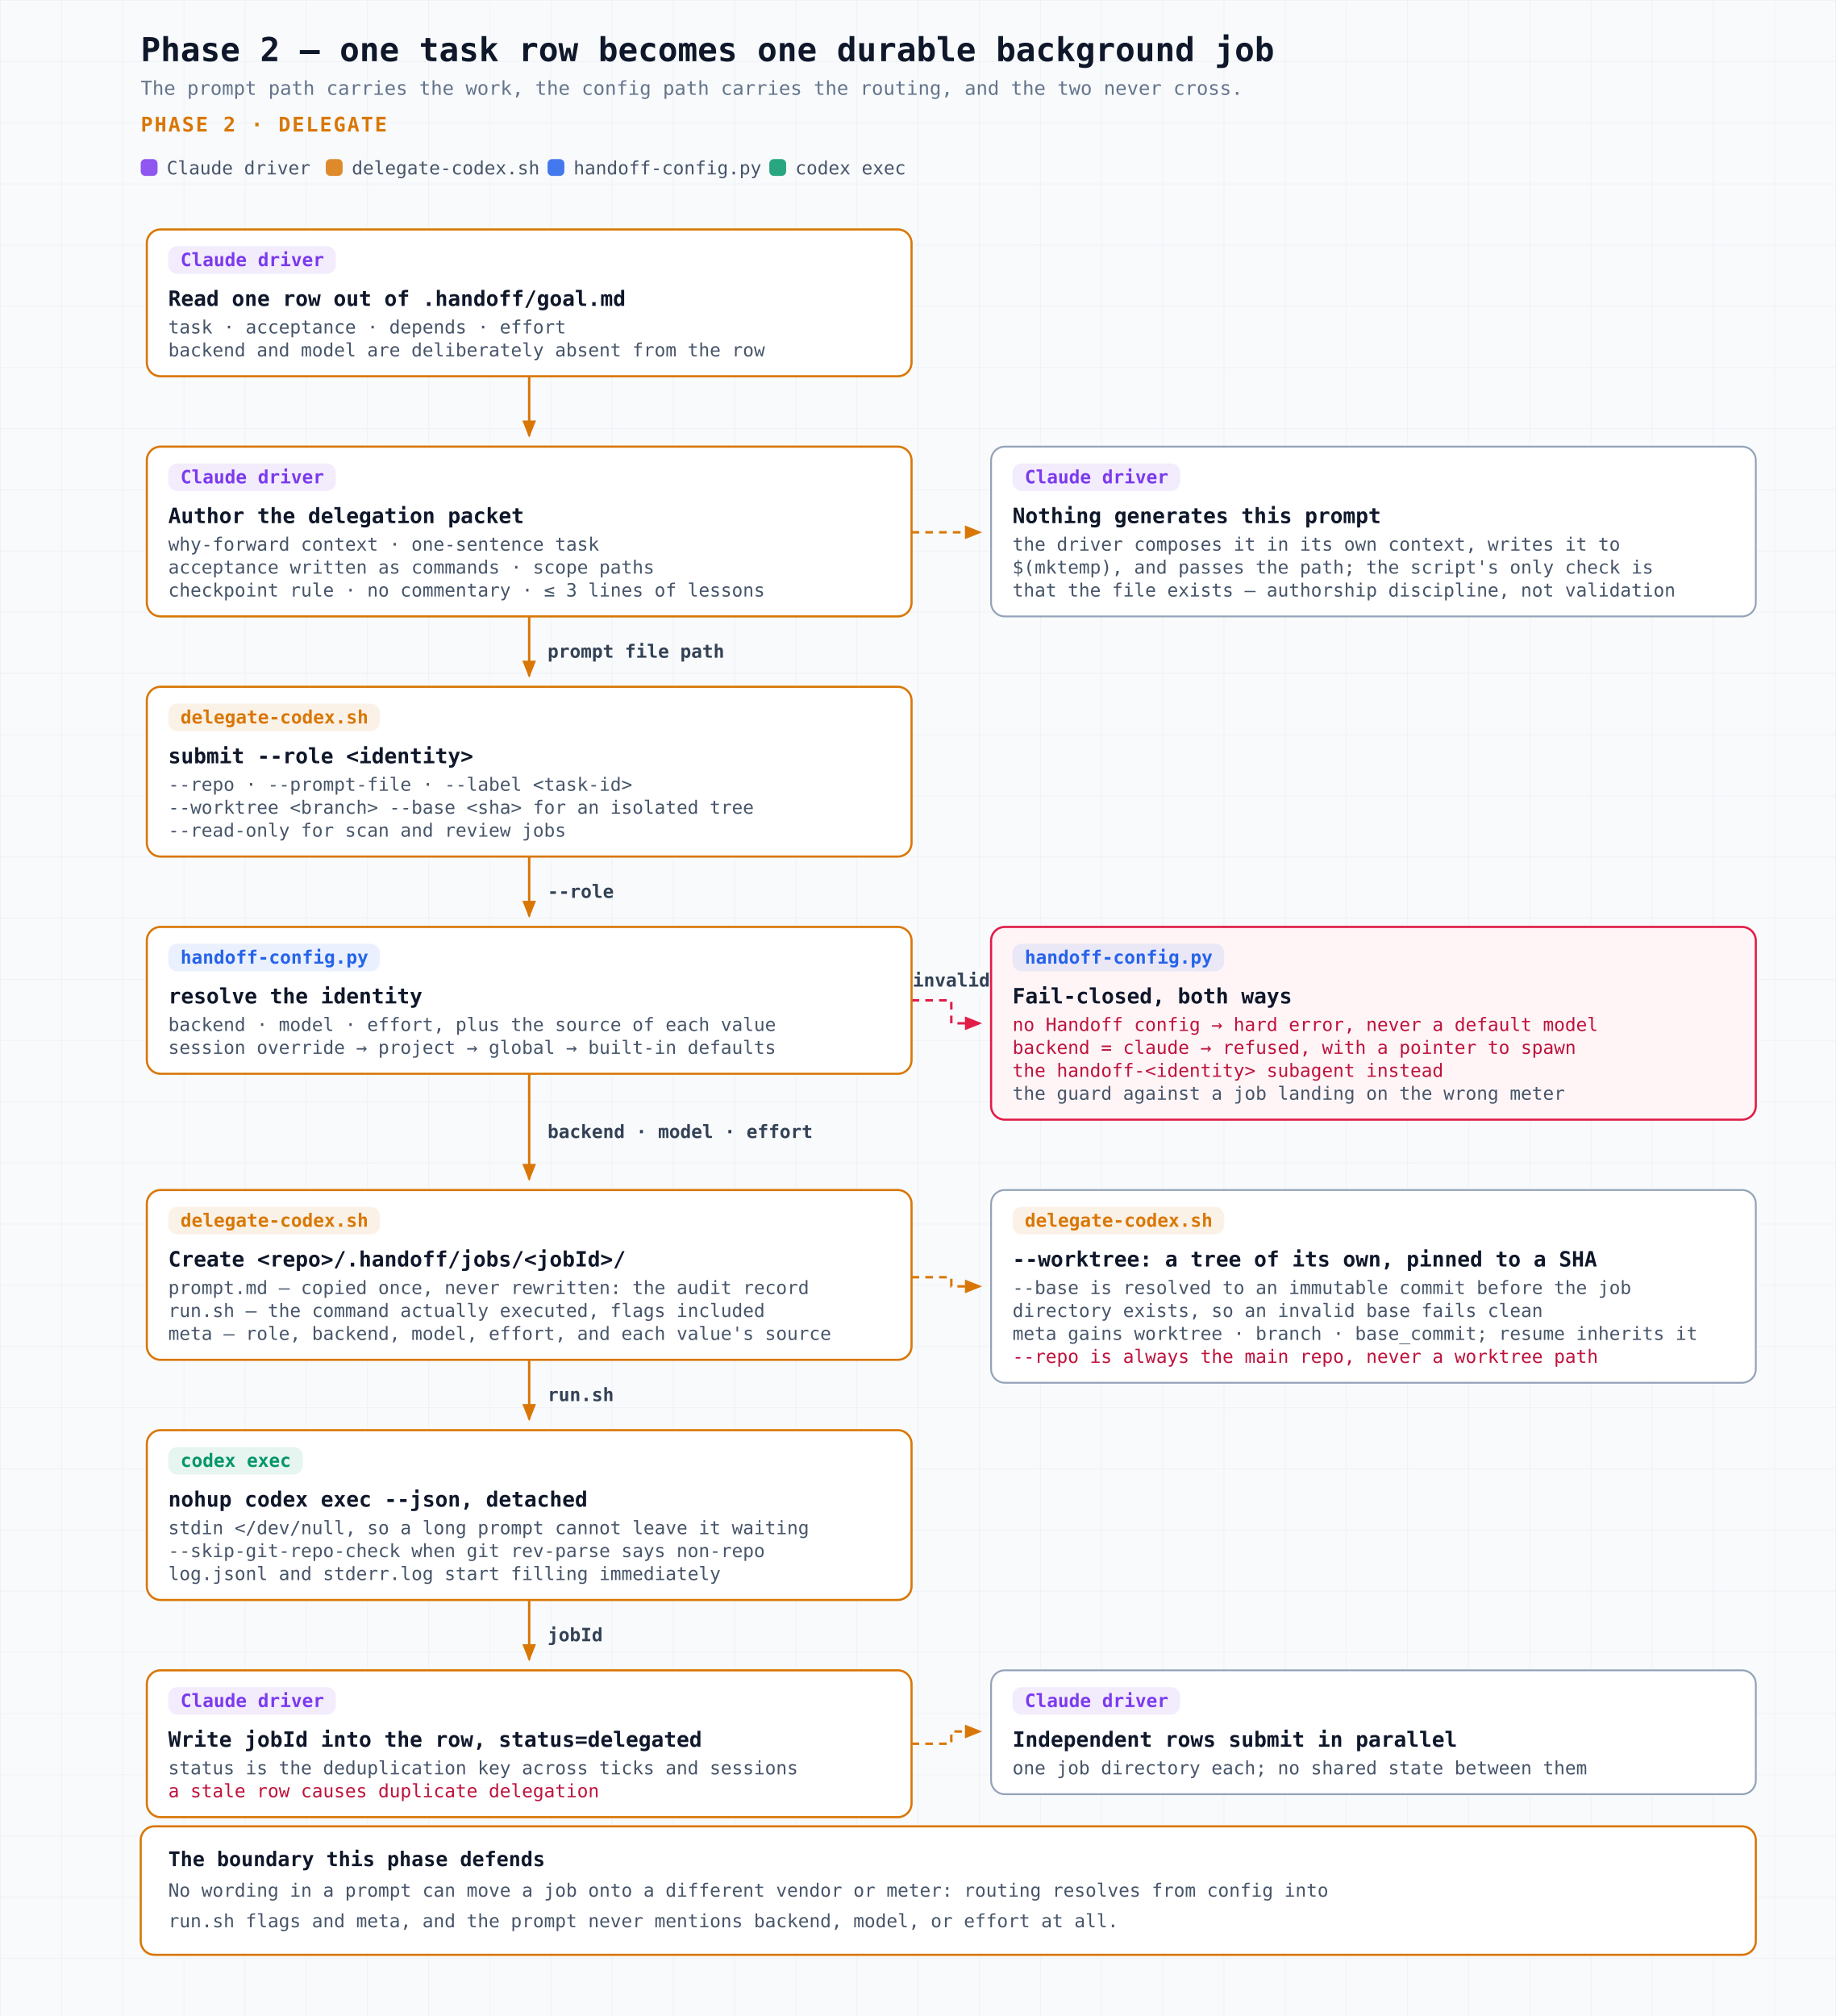
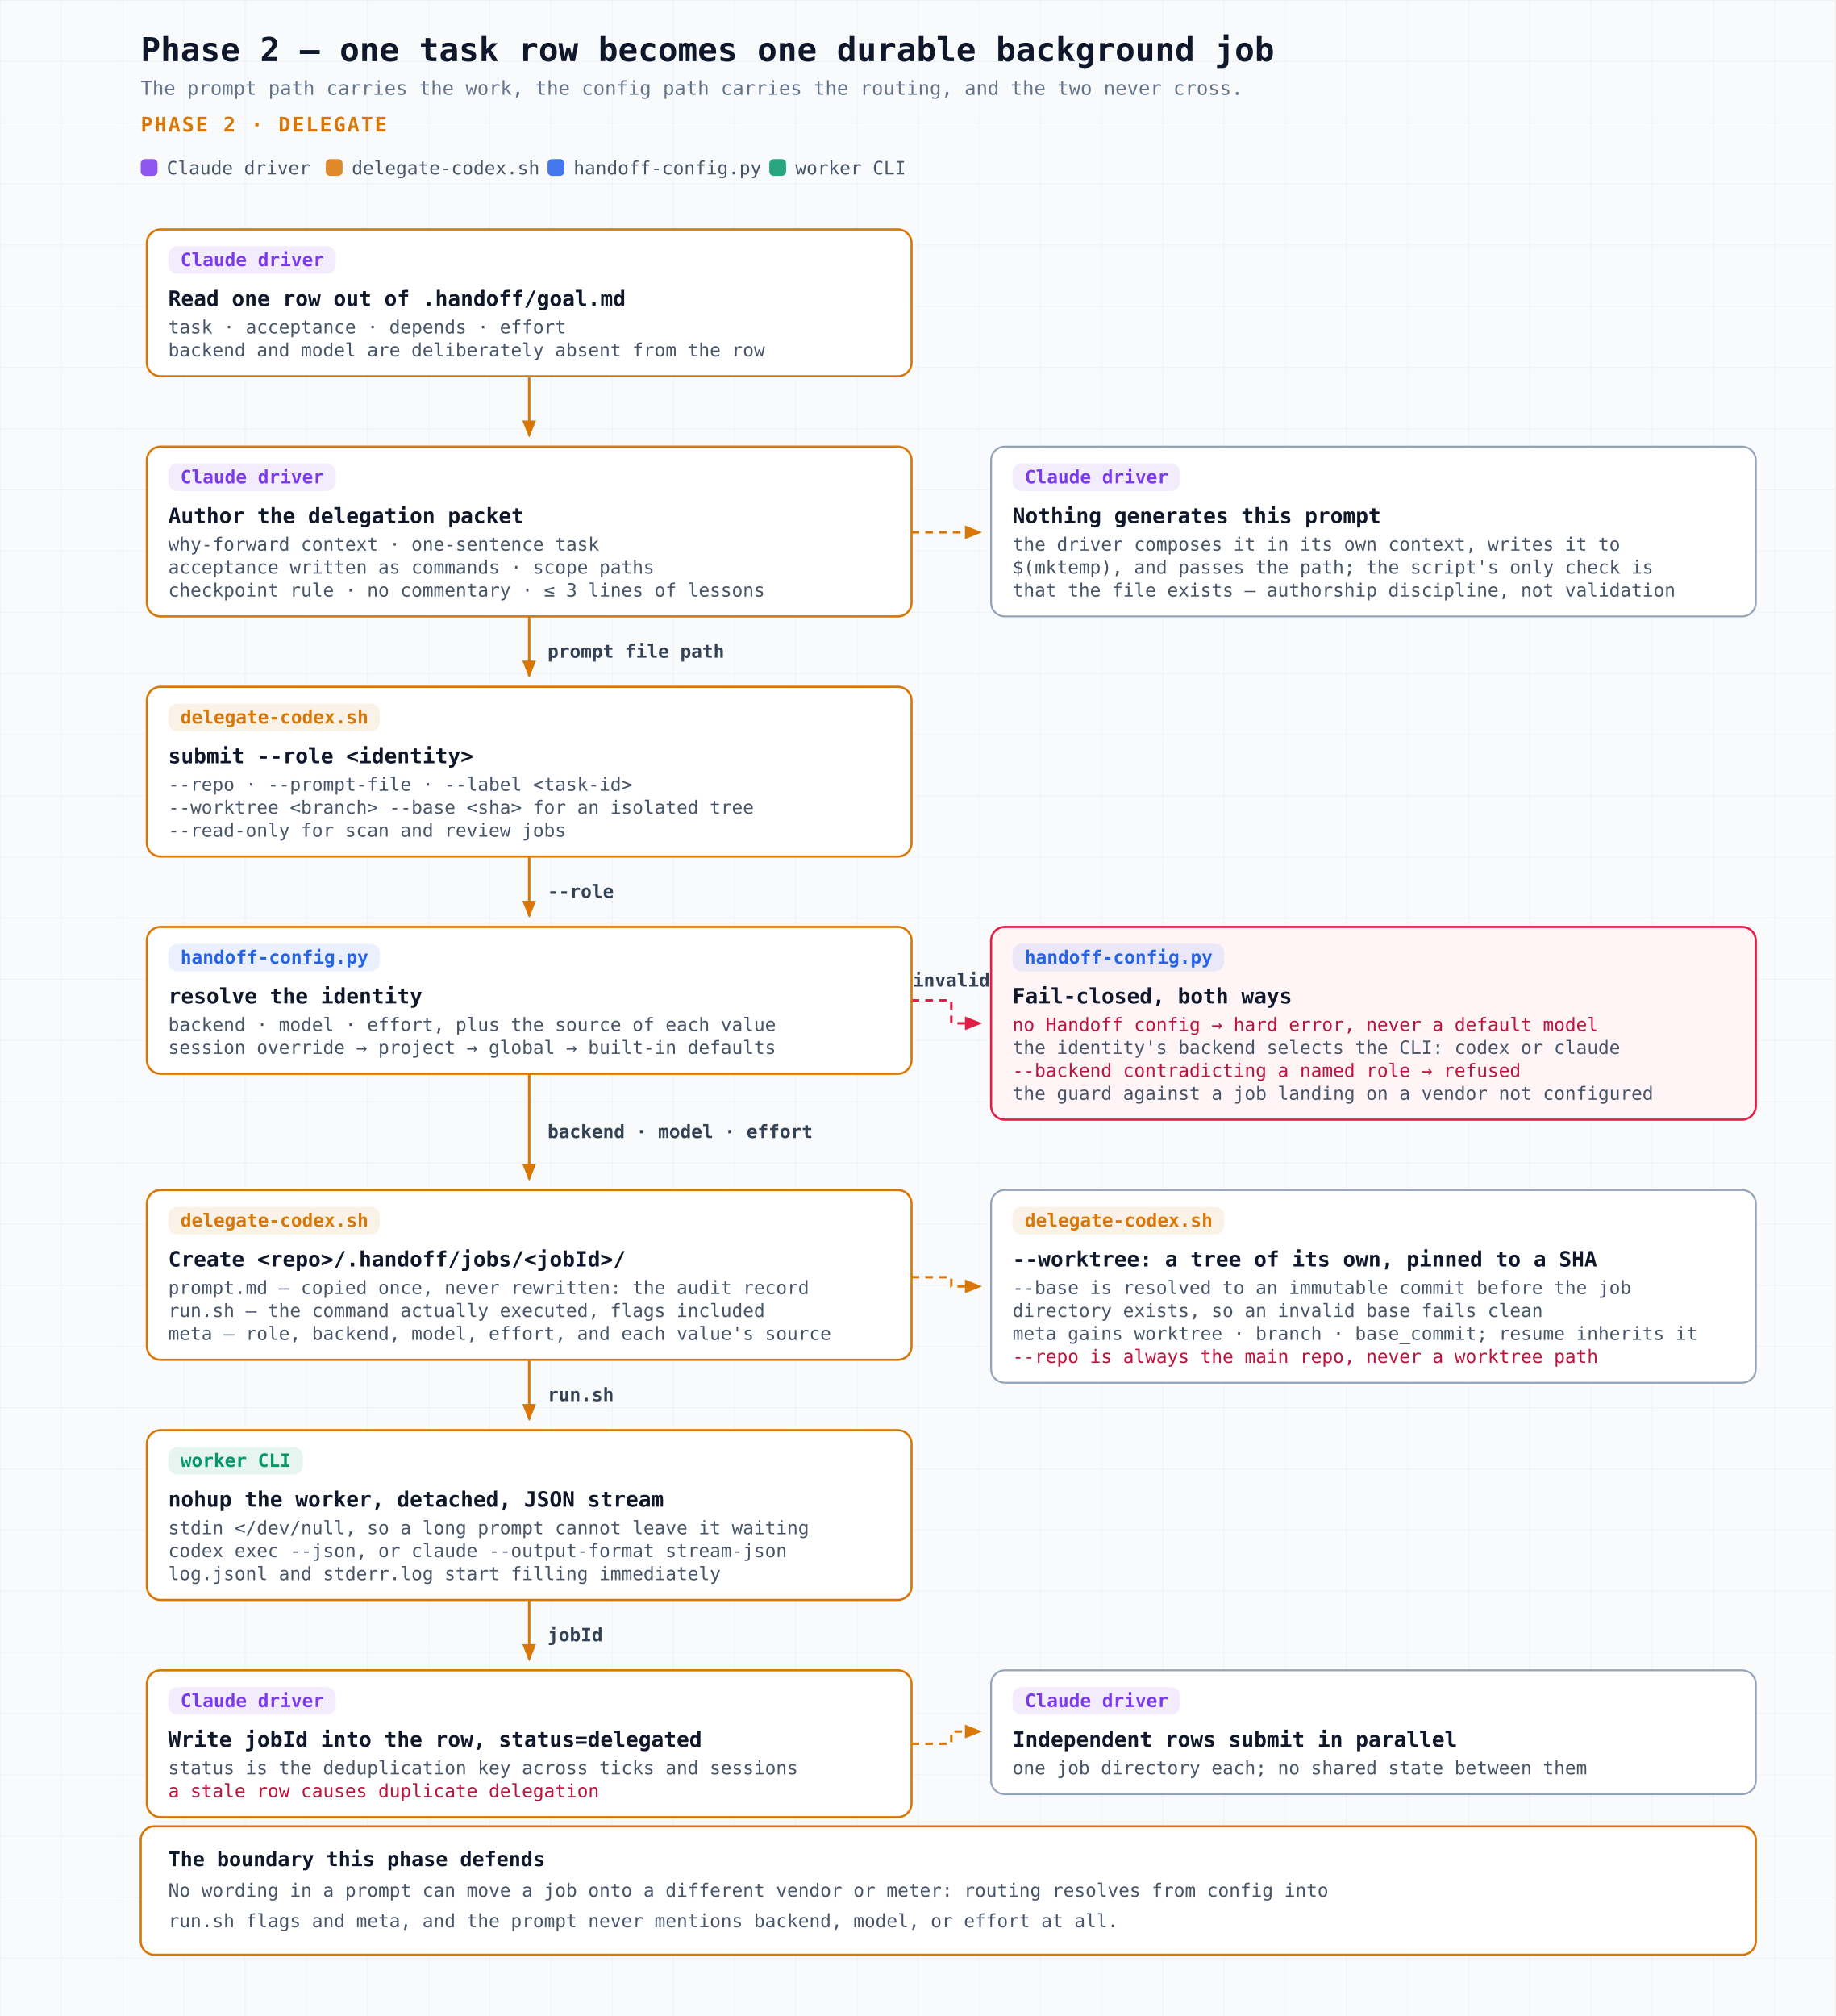
<svg xmlns="http://www.w3.org/2000/svg" viewBox="0 0 1200 1318">
  <style>
    text { font-family: 'JetBrains Mono', 'SF Mono', 'Cascadia Code', ui-monospace, monospace; }
    .title { font-size: 21.6px; font-weight: 700; fill: #0f172a; }
    .subtitle { font-size: 12.6px; fill: #64748b; }
    .phase { font-size: 13.2px; font-weight: 700; fill: #d97706; letter-spacing: 0.08em; }
    .pill { font-size: 12px; font-weight: 700; }
    .ntitle { font-size: 13.8px; font-weight: 700; fill: #0f172a; }
    .note { font-size: 12px; fill: #475569; }
    .warn { font-size: 12px; fill: #be123c; }
    .ev { font-size: 12px; font-weight: 700; fill: #334155; }
    .back { font-size: 12px; font-weight: 700; fill: #64748b; }
    .leg { font-size: 12px; fill: #475569; }
    .fhead { font-size: 13.2px; font-weight: 700; fill: #0f172a; }
  </style>
  <defs>
    <pattern id="grid" width="40" height="40" patternUnits="userSpaceOnUse">
      <path d="M 40 0 L 0 0 0 40" fill="none" stroke="#e6ebf2" stroke-width="0.5" />
    </pattern>
    <marker id="a" viewBox="0 0 10 10" refX="9" refY="5" markerWidth="7" markerHeight="7" orient="auto-start-reverse">
      <path d="M 0 1 L 10 5 L 0 9 z" fill="#d97706" />
    </marker>
    <marker id="ar" viewBox="0 0 10 10" refX="9" refY="5" markerWidth="7" markerHeight="7" orient="auto-start-reverse">
      <path d="M 0 1 L 10 5 L 0 9 z" fill="#e11d48" />
    </marker>
    <marker id="ag" viewBox="0 0 10 10" refX="9" refY="5" markerWidth="7" markerHeight="7" orient="auto-start-reverse">
      <path d="M 0 1 L 10 5 L 0 9 z" fill="#94a3b8" />
    </marker>
  </defs>
  <rect width="1200" height="1318" fill="#f8fafc" />
  <rect width="1200" height="1318" fill="url(#grid)" />
  <text x="92" y="40" class="title">Phase 2 — one task row becomes one durable background job</text>
  <text x="92" y="62" class="subtitle">The prompt path carries the work, the config path carries the routing, and the two never cross.</text>
  <text x="92" y="86" class="phase">PHASE 2 · DELEGATE</text>
  <rect x="92" y="104" width="11" height="11" rx="3" fill="#7c3aed" opacity="0.85" />
  <text x="109" y="114" class="leg">Claude driver</text>
  <rect x="213.0" y="104" width="11" height="11" rx="3" fill="#d97706" opacity="0.85" />
  <text x="230.0" y="114" class="leg">delegate-codex.sh</text>
  <rect x="358.0" y="104" width="11" height="11" rx="3" fill="#2563eb" opacity="0.85" />
  <text x="375.0" y="114" class="leg">handoff-config.py</text>
  <rect x="503.0" y="104" width="11" height="11" rx="3" fill="#059669" opacity="0.85" />
-   <text x="520.0" y="114" class="leg">codex exec</text>
+   <text x="520.0" y="114" class="leg">worker CLI</text>
  <line x1="346" y1="246" x2="346" y2="285" stroke="#d97706" stroke-width="1.6" marker-end="url(#a)" />
  <line x1="596" y1="348" x2="641" y2="348" stroke="#d97706" stroke-width="1.6" stroke-dasharray="5 4" marker-end="url(#a)" />
  <line x1="346" y1="403" x2="346" y2="442" stroke="#d97706" stroke-width="1.6" marker-end="url(#a)" />
  <text x="358" y="430" class="ev">prompt file path</text>
  <line x1="346" y1="560" x2="346" y2="599" stroke="#d97706" stroke-width="1.6" marker-end="url(#a)" />
  <text x="358" y="587" class="ev">--role</text>
  <path d="M 596 654 H 622 V 669 H 641" fill="none" stroke="#e11d48" stroke-width="1.6" stroke-dasharray="5 4" marker-end="url(#ar)" />
  <rect x="592.8" y="633" width="58.4" height="18" rx="4" fill="#f8fafc" opacity="0.95" />
  <text x="622" y="645" class="ev" text-anchor="middle">invalid</text>
  <line x1="346" y1="702" x2="346" y2="771" stroke="#d97706" stroke-width="1.6" marker-end="url(#a)" />
  <text x="358" y="744" class="ev">backend · model · effort</text>
  <line x1="346" y1="889" x2="346" y2="928" stroke="#d97706" stroke-width="1.6" marker-end="url(#a)" />
  <text x="358" y="916" class="ev">run.sh</text>
  <line x1="346" y1="1046" x2="346" y2="1085" stroke="#d97706" stroke-width="1.6" marker-end="url(#a)" />
  <text x="358" y="1073" class="ev">jobId</text>
  <path d="M 596 1140 H 622 V 1132 H 641" fill="none" stroke="#d97706" stroke-width="1.6" stroke-dasharray="5 4" marker-end="url(#a)" />
  <rect x="96" y="150" width="500" height="96" rx="9" fill="#ffffff" stroke="#d97706" stroke-width="1.4" />
  <rect x="110" y="161" width="109.6" height="18" rx="6" fill="#7c3aed" opacity="0.10" />
  <text x="118" y="174" class="pill" fill="#7c3aed">Claude driver</text>
  <text x="110" y="200" class="ntitle">Read one row out of .handoff/goal.md</text>
  <text x="110" y="218" class="note">task · acceptance · depends · effort</text>
  <text x="110" y="233" class="note">backend and model are deliberately absent from the row</text>
  <rect x="96" y="292" width="500" height="111" rx="9" fill="#ffffff" stroke="#d97706" stroke-width="1.4" />
  <rect x="110" y="303" width="109.6" height="18" rx="6" fill="#7c3aed" opacity="0.10" />
  <text x="118" y="316" class="pill" fill="#7c3aed">Claude driver</text>
  <text x="110" y="342" class="ntitle">Author the delegation packet</text>
  <text x="110" y="360" class="note">why-forward context · one-sentence task</text>
  <text x="110" y="375" class="note">acceptance written as commands · scope paths</text>
  <text x="110" y="390" class="note">checkpoint rule · no commentary · ≤ 3 lines of lessons</text>
  <rect x="648" y="292" width="500" height="111" rx="9" fill="#ffffff" stroke="#94a3b8" stroke-width="1.2" />
  <rect x="662" y="303" width="109.6" height="18" rx="6" fill="#7c3aed" opacity="0.10" />
  <text x="670" y="316" class="pill" fill="#7c3aed">Claude driver</text>
  <text x="662" y="342" class="ntitle">Nothing generates this prompt</text>
  <text x="662" y="360" class="note">the driver composes it in its own context, writes it to</text>
  <text x="662" y="375" class="note">$(mktemp), and passes the path; the script's only check is</text>
  <text x="662" y="390" class="note">that the file exists — authorship discipline, not validation</text>
  <rect x="96" y="449" width="500" height="111" rx="9" fill="#ffffff" stroke="#d97706" stroke-width="1.4" />
  <rect x="110" y="460" width="138.4" height="18" rx="6" fill="#d97706" opacity="0.10" />
  <text x="118" y="473" class="pill" fill="#d97706">delegate-codex.sh</text>
  <text x="110" y="499" class="ntitle">submit --role &lt;identity&gt;</text>
  <text x="110" y="517" class="note">--repo · --prompt-file · --label &lt;task-id&gt;</text>
  <text x="110" y="532" class="note">--worktree &lt;branch&gt; --base &lt;sha&gt; for an isolated tree</text>
  <text x="110" y="547" class="note">--read-only for scan and review jobs</text>
  <rect x="96" y="606" width="500" height="96" rx="9" fill="#ffffff" stroke="#d97706" stroke-width="1.4" />
  <rect x="110" y="617" width="138.4" height="18" rx="6" fill="#2563eb" opacity="0.10" />
  <text x="118" y="630" class="pill" fill="#2563eb">handoff-config.py</text>
  <text x="110" y="656" class="ntitle">resolve the identity</text>
  <text x="110" y="674" class="note">backend · model · effort, plus the source of each value</text>
  <text x="110" y="689" class="note">session override → project → global → built-in defaults</text>
  <rect x="648" y="606" width="500" height="126" rx="9" fill="#fff5f7" stroke="#e11d48" stroke-width="1.4" />
  <rect x="662" y="617" width="138.4" height="18" rx="6" fill="#2563eb" opacity="0.10" />
  <text x="670" y="630" class="pill" fill="#2563eb">handoff-config.py</text>
  <text x="662" y="656" class="ntitle">Fail-closed, both ways</text>
  <text x="662" y="674" class="warn">no Handoff config → hard error, never a default model</text>
-   <text x="662" y="689" class="warn">backend = claude → refused, with a pointer to spawn</text>
-   <text x="662" y="704" class="warn">the handoff-&lt;identity&gt; subagent instead</text>
-   <text x="662" y="719" class="note">the guard against a job landing on the wrong meter</text>
+   <text x="662" y="689" class="note">the identity's backend selects the CLI: codex or claude</text>
+   <text x="662" y="704" class="warn">--backend contradicting a named role → refused</text>
+   <text x="662" y="719" class="note">the guard against a job landing on a vendor not configured</text>
  <path d="M 596 835 H 622 V 841 H 641" fill="none" stroke="#d97706" stroke-width="1.6" stroke-dasharray="5 4" marker-end="url(#a)" />
  <rect x="648" y="778" width="500" height="126" rx="9" fill="#ffffff" stroke="#94a3b8" stroke-width="1.2" />
  <rect x="662" y="789" width="138.4" height="18" rx="6" fill="#d97706" opacity="0.10" />
  <text x="670" y="802" class="pill" fill="#d97706">delegate-codex.sh</text>
  <text x="662" y="828" class="ntitle">--worktree: a tree of its own, pinned to a SHA</text>
  <text x="662" y="846" class="note">--base is resolved to an immutable commit before the job</text>
  <text x="662" y="861" class="note">directory exists, so an invalid base fails clean</text>
  <text x="662" y="876" class="note">meta gains worktree · branch · base_commit; resume inherits it</text>
  <text x="662" y="891" class="warn">--repo is always the main repo, never a worktree path</text>
  <rect x="96" y="778" width="500" height="111" rx="9" fill="#ffffff" stroke="#d97706" stroke-width="1.4" />
  <rect x="110" y="789" width="138.4" height="18" rx="6" fill="#d97706" opacity="0.10" />
  <text x="118" y="802" class="pill" fill="#d97706">delegate-codex.sh</text>
  <text x="110" y="828" class="ntitle">Create &lt;repo&gt;/.handoff/jobs/&lt;jobId&gt;/</text>
  <text x="110" y="846" class="note">prompt.md — copied once, never rewritten: the audit record</text>
  <text x="110" y="861" class="note">run.sh — the command actually executed, flags included</text>
  <text x="110" y="876" class="note">meta — role, backend, model, effort, and each value's source</text>
  <rect x="96" y="935" width="500" height="111" rx="9" fill="#ffffff" stroke="#d97706" stroke-width="1.4" />
  <rect x="110" y="946" width="88" height="18" rx="6" fill="#059669" opacity="0.10" />
-   <text x="118" y="959" class="pill" fill="#059669">codex exec</text>
-   <text x="110" y="985" class="ntitle">nohup codex exec --json, detached</text>
+   <text x="118" y="959" class="pill" fill="#059669">worker CLI</text>
+   <text x="110" y="985" class="ntitle">nohup the worker, detached, JSON stream</text>
  <text x="110" y="1003" class="note">stdin &lt;/dev/null, so a long prompt cannot leave it waiting</text>
-   <text x="110" y="1018" class="note">--skip-git-repo-check when git rev-parse says non-repo</text>
+   <text x="110" y="1018" class="note">codex exec --json, or claude --output-format stream-json</text>
  <text x="110" y="1033" class="note">log.jsonl and stderr.log start filling immediately</text>
  <rect x="96" y="1092" width="500" height="96" rx="9" fill="#ffffff" stroke="#d97706" stroke-width="1.4" />
  <rect x="110" y="1103" width="109.6" height="18" rx="6" fill="#7c3aed" opacity="0.10" />
  <text x="118" y="1116" class="pill" fill="#7c3aed">Claude driver</text>
  <text x="110" y="1142" class="ntitle">Write jobId into the row, status=delegated</text>
  <text x="110" y="1160" class="note">status is the deduplication key across ticks and sessions</text>
  <text x="110" y="1175" class="warn">a stale row causes duplicate delegation</text>
  <rect x="648" y="1092" width="500" height="81" rx="9" fill="#ffffff" stroke="#94a3b8" stroke-width="1.2" />
  <rect x="662" y="1103" width="109.6" height="18" rx="6" fill="#7c3aed" opacity="0.10" />
  <text x="670" y="1116" class="pill" fill="#7c3aed">Claude driver</text>
  <text x="662" y="1142" class="ntitle">Independent rows submit in parallel</text>
  <text x="662" y="1160" class="note">one job directory each; no shared state between them</text>
  <rect x="92" y="1194" width="1056" height="84" rx="9" fill="#ffffff" stroke="#d97706" stroke-width="1.4" />
  <text x="110" y="1220" class="fhead">The boundary this phase defends</text>
  <text x="110" y="1240" class="note">No wording in a prompt can move a job onto a different vendor or meter: routing resolves from config into</text>
  <text x="110" y="1260" class="note">run.sh flags and meta, and the prompt never mentions backend, model, or effort at all.</text>
</svg>
